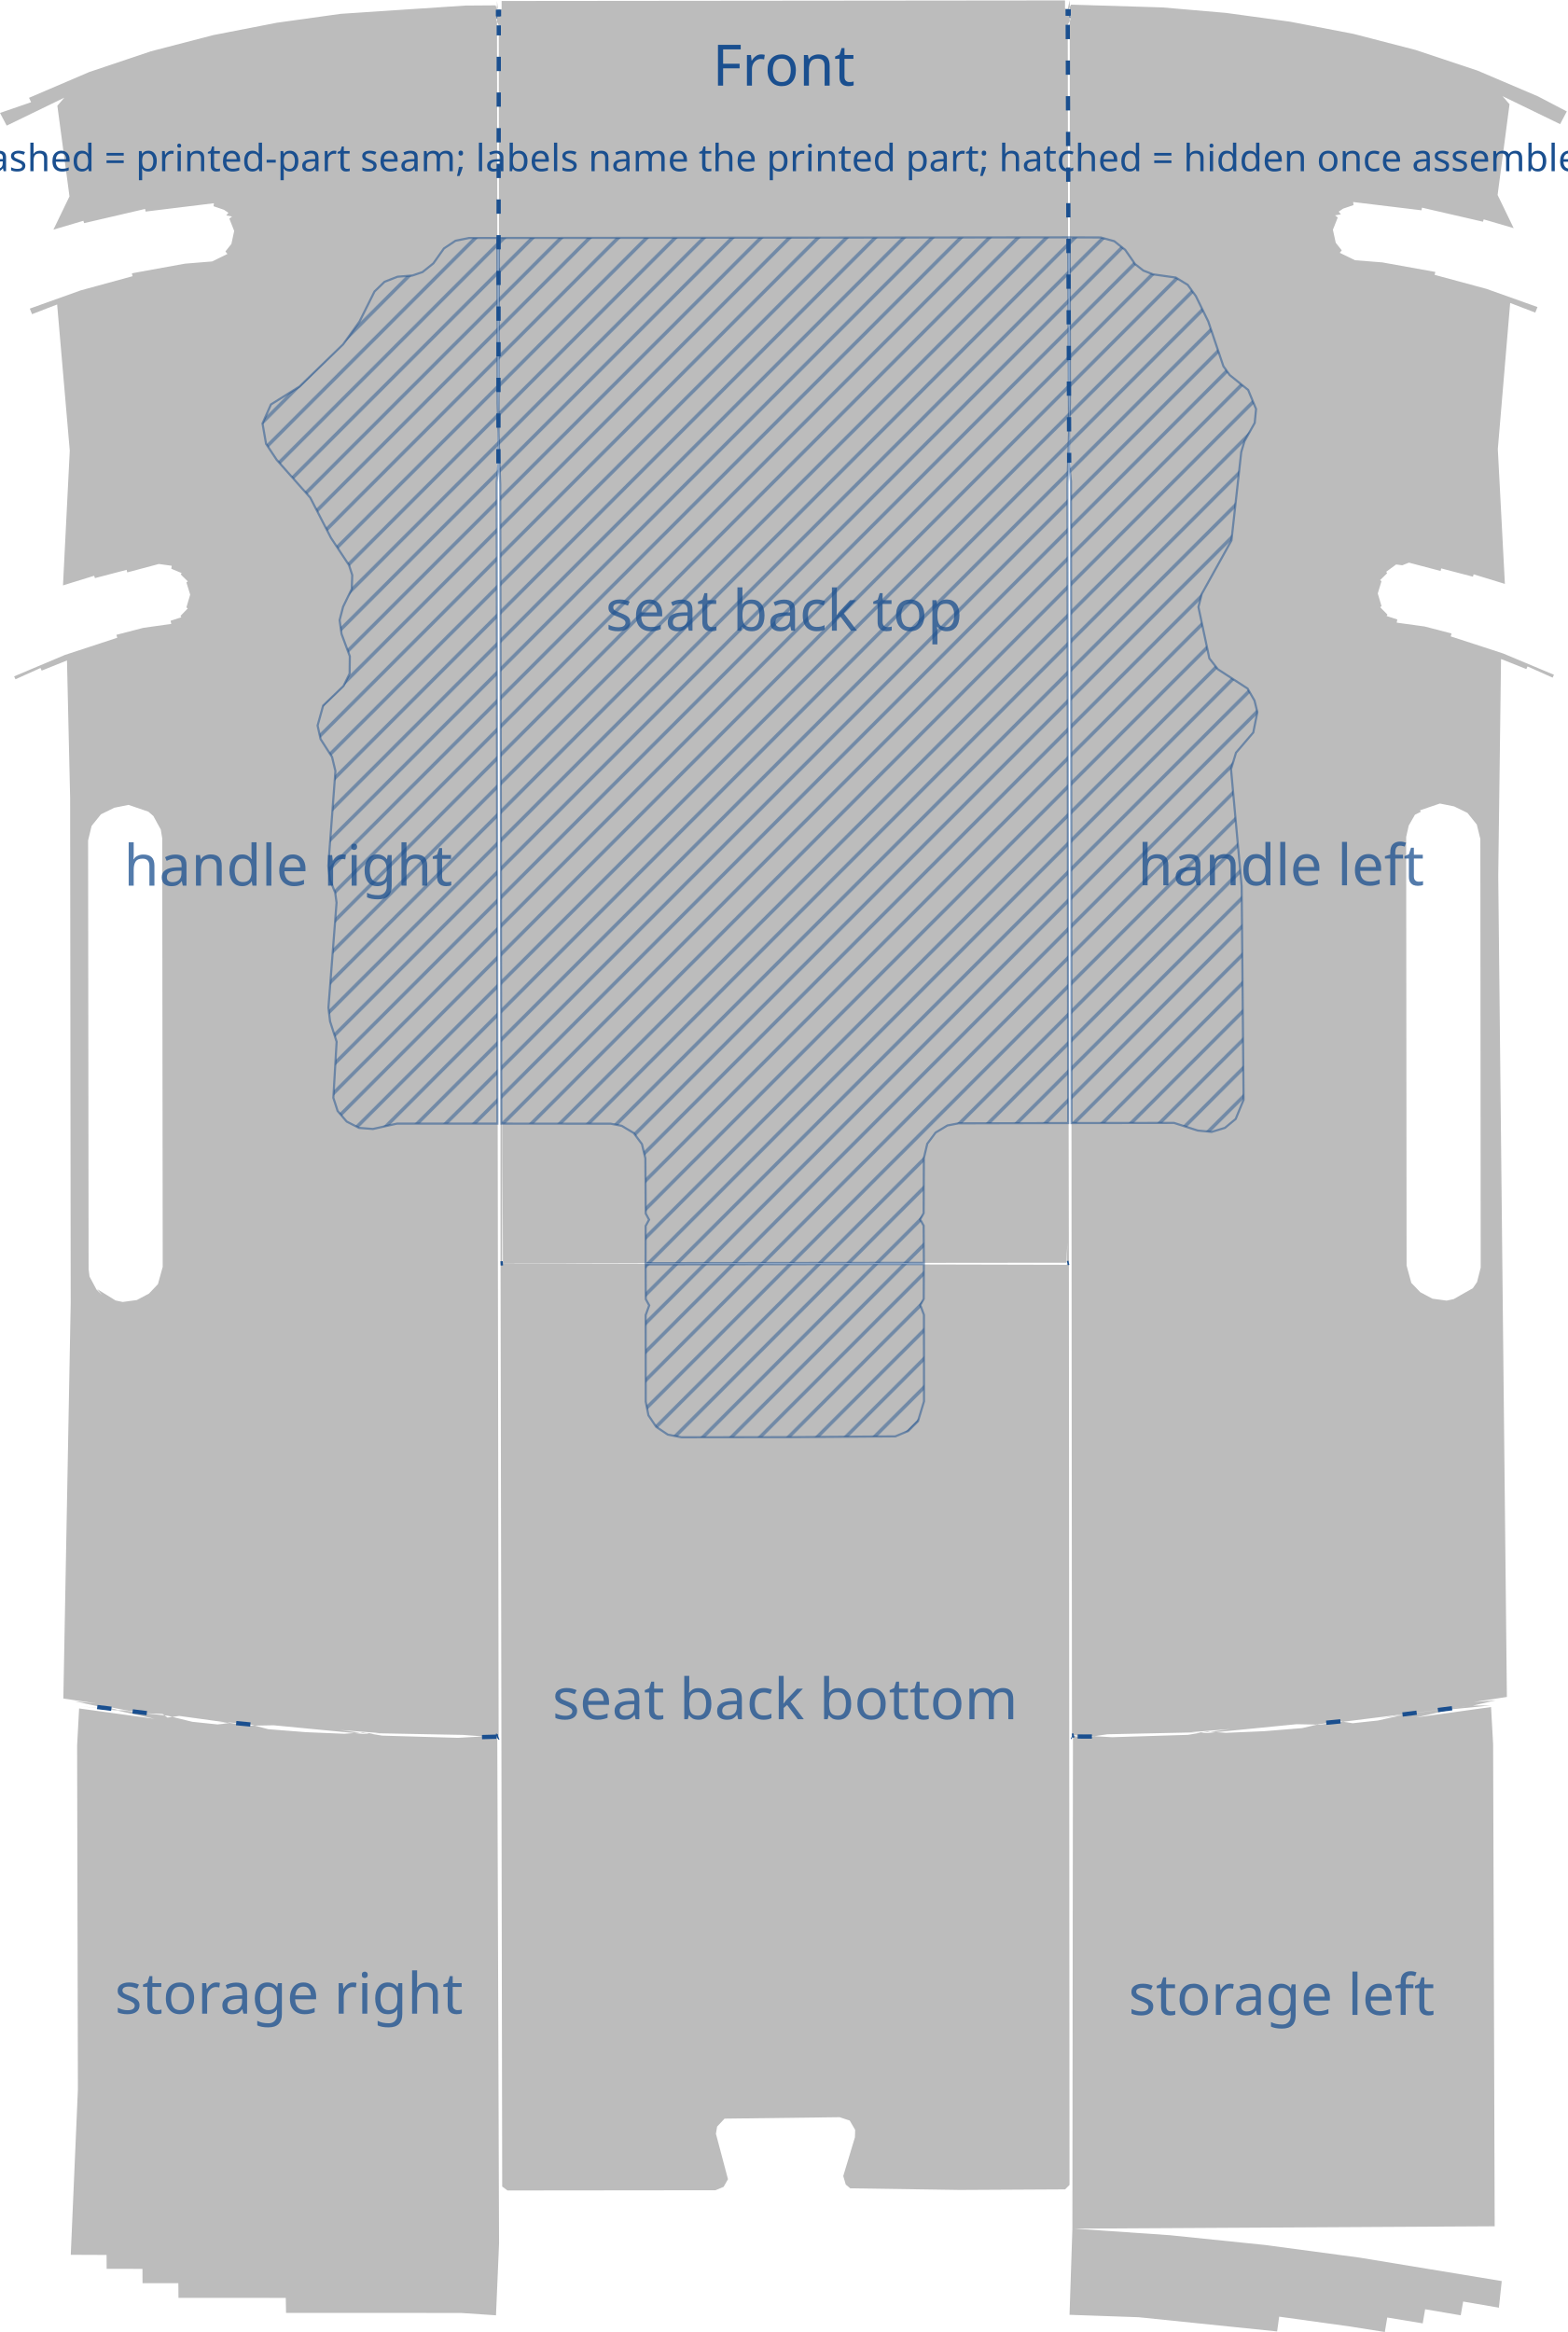
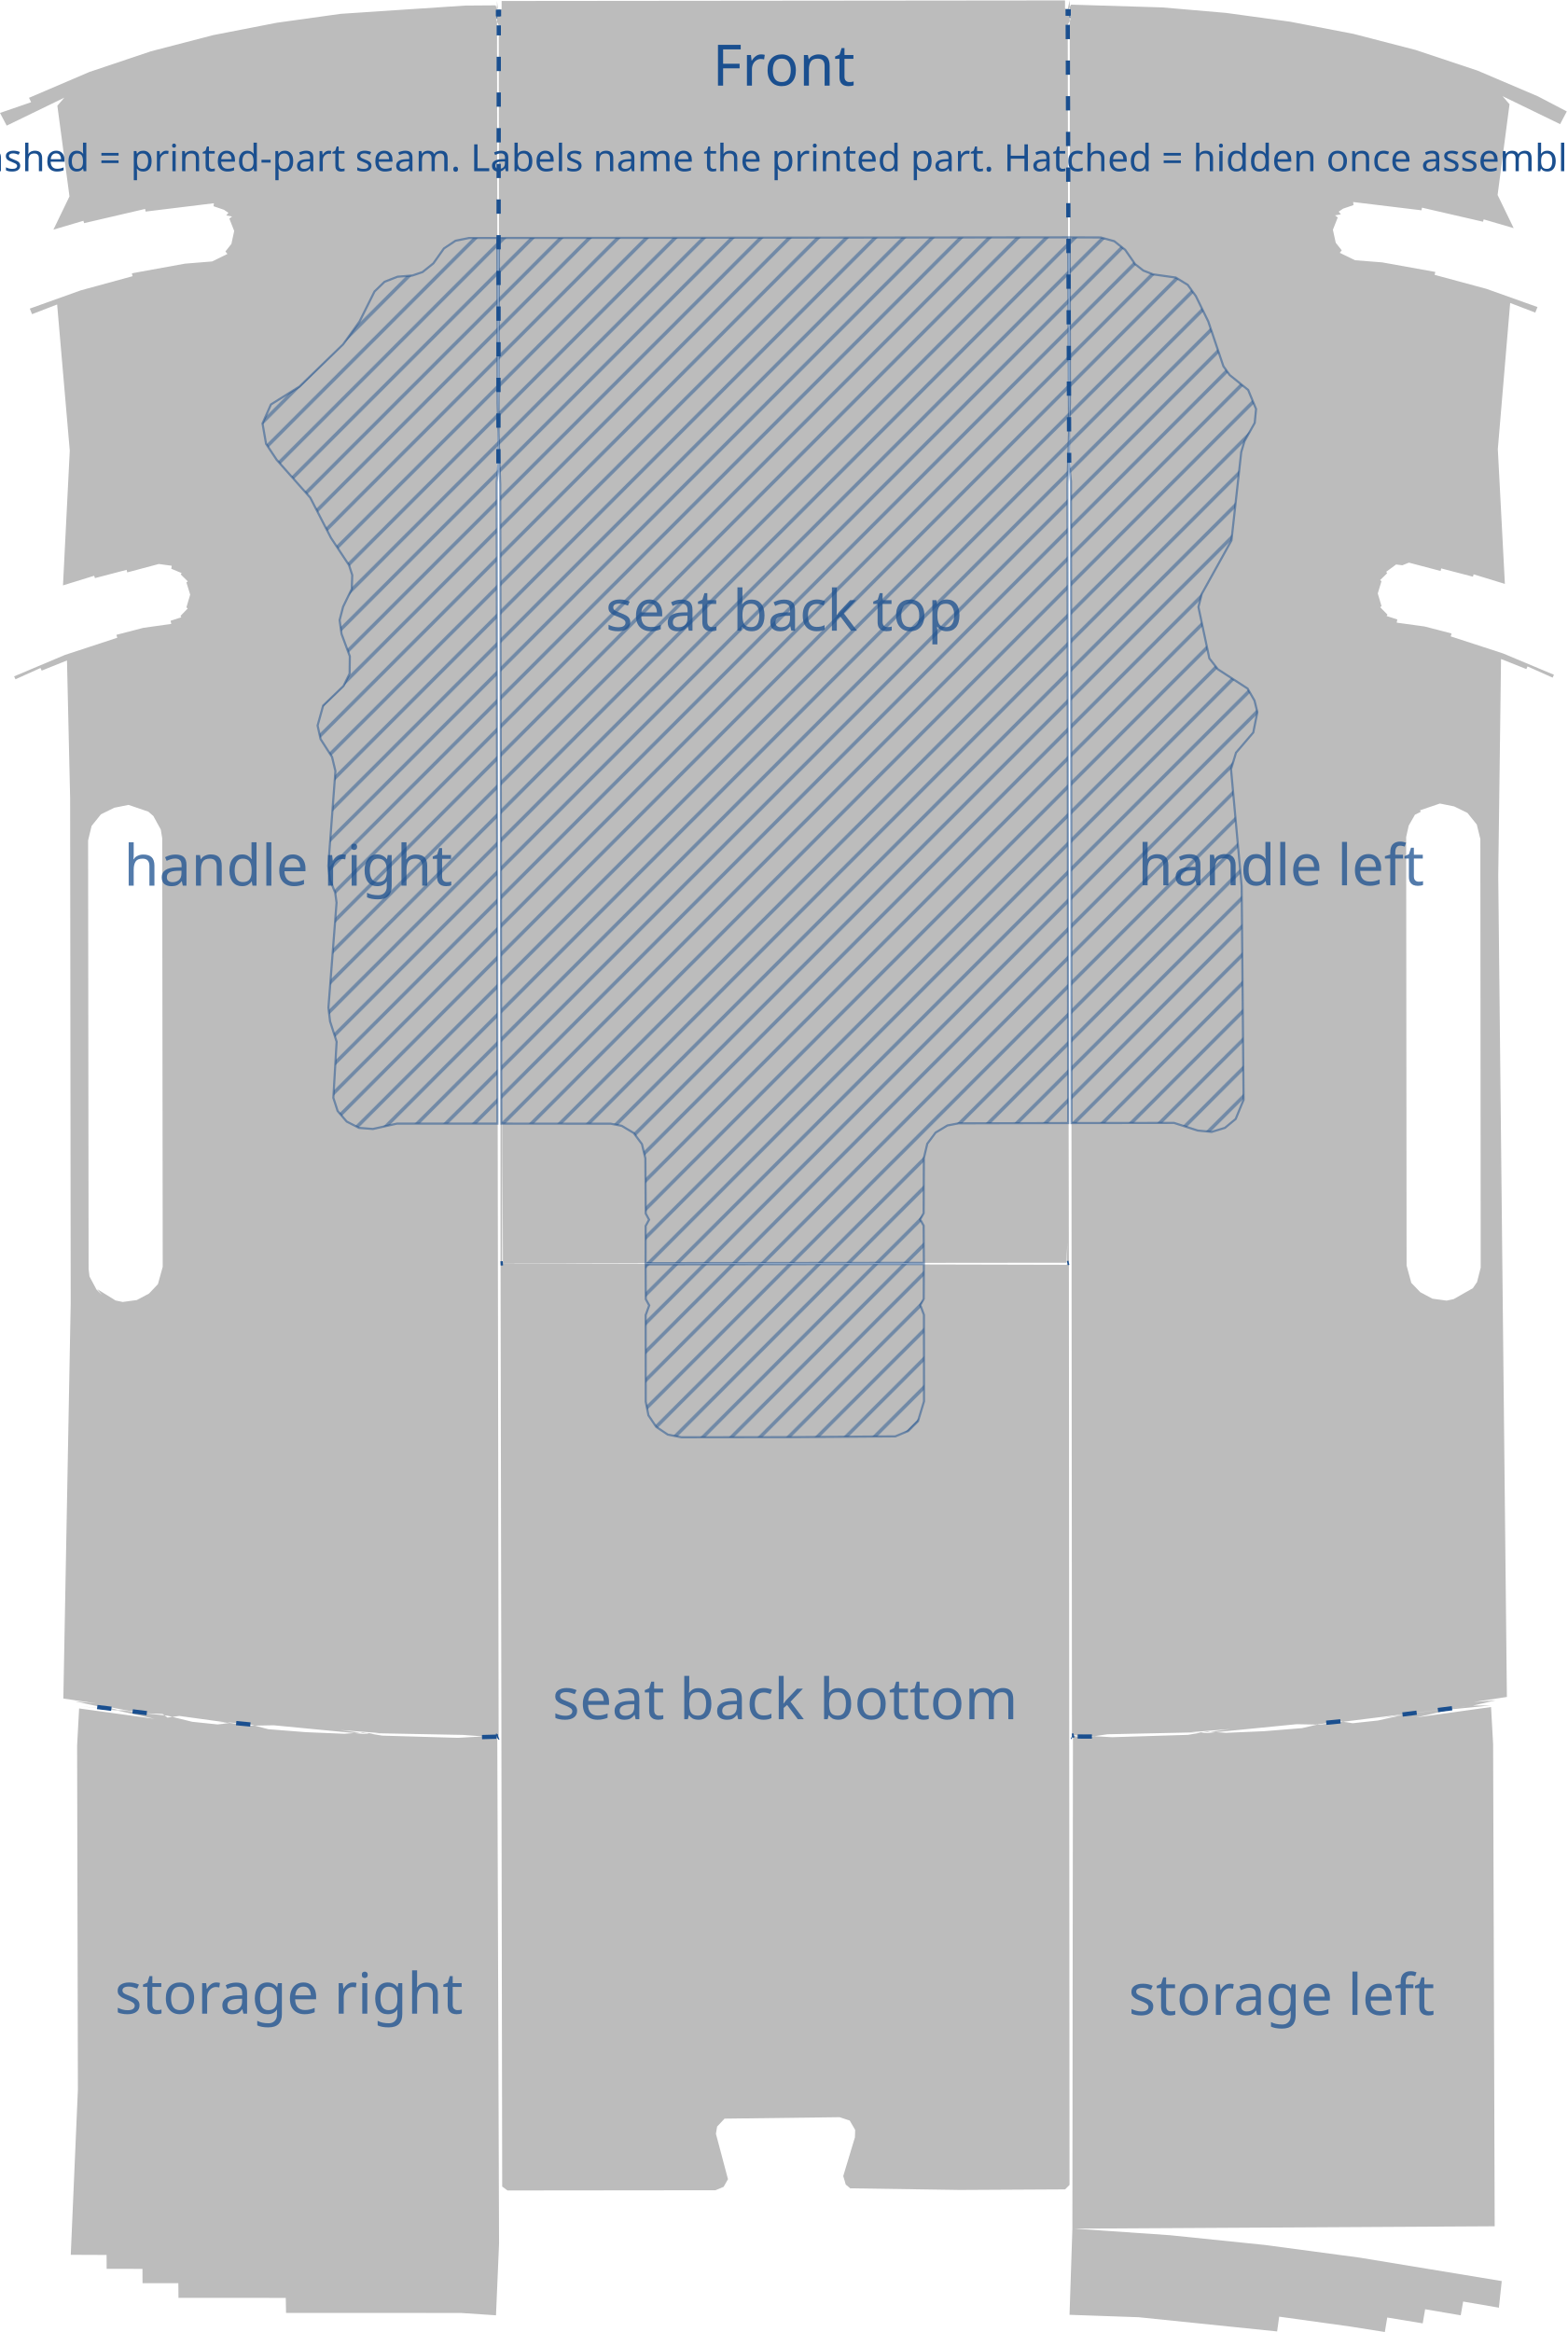
<svg xmlns="http://www.w3.org/2000/svg" width="219.7mm" height="326.9mm" viewBox="0 0 219.7 326.9" version="1.1">
  <defs>
    <pattern id="hidden" width="4" height="4" patternUnits="userSpaceOnUse">
      <path d="M-1 1 L1 -1 M0 4 L4 0 M3 5 L5 3" stroke="#1a4f8f" stroke-width="0.5" stroke-opacity="0.45" />
    </pattern>
  </defs>
  <path d="M189.2 326.12 L194.13 326.9 L194.47 324.87 L199.44 325.69 L199.78 323.71 L204.77 324.56 L205.11 322.63 L210.12 323.49 L210.52 319.76 L190.63 316.48 L177.33 314.7 L163.98 313.33 L150.59 312.41 L209.53 312.08 L209.31 244.49 L209.02 239.29 L198.47 240.76 L203.63 239.6 L209 239.06 L206.48 239.09 L196.61 240.34 L193.14 240.95 L196.62 240.42 L193.17 241.18 L189.64 241.56 L187.91 241.3 L182.49 242.02 L185.03 241.67 L182.52 242.25 L177.18 242.68 L171.85 242.91 L169.27 242.73 L166.55 243.19 L155.91 243.52 L150.41 243.22 L150.33 312.41 L149.93 324.49 L159.63 324.83 L179.03 326.82 L179.32 324.75 Z M69.71 243.3 L64.21 243.61 L53.57 243.3 L50.85 242.85 L48.27 243.04 L42.95 242.82 L37.6 242.4 L35.1 241.74 L32.21 241.46 L30.5 241.49 L32.21 241.55 L30.48 241.73 L26.95 241.36 L23.5 240.51 L11.13 239.16 L16.48 239.79 L21.65 240.94 L11.09 239.49 L10.81 244.69 L10.92 292.91 L9.92 316.08 L14.94 316.1 L14.95 318.04 L19.97 318.05 L19.98 320.06 L25 320.06 L25.02 322.11 L40.06 322.12 L40.1 324.22 L64.63 324.23 L69.53 324.56 L69.96 314.47 Z M206.63 238.58 L211.24 237.88 L210.03 122.8 L210.42 92.38 L213.97 93.79 L214.13 93.42 L217.65 94.99 L217.84 94.59 L210.71 91.6 L203.37 89.21 L203.48 88.8 L199.7 87.82 L195.79 87.28 L195.88 86.84 L194.38 86.35 L194.5 86.16 L193.47 85.11 L193.67 84.98 L193.14 83.19 L193.66 81.47 L193.46 81.33 L194.45 80.36 L194.33 80.15 L195.71 79.13 L196.58 79.24 L197.51 78.87 L201.95 80.04 L202.03 79.68 L206.48 80.84 L206.58 80.51 L210.96 81.85 L209.97 62.96 L211.7 42.47 L215.22 43.82 L215.53 43.04 L208.37 40.49 L201.11 38.53 L201.21 38.12 L193.76 36.78 L189.95 36.48 L187.81 35.44 L188.09 35.09 L187.25 34.03 L186.85 32.21 L187.53 30.49 L187.15 30.19 L187.97 30.04 L187.66 29.67 L188.28 29.25 L189.74 28.75 L189.69 28.32 L199.27 29.48 L199.34 29.11 L207.89 31.08 L207.99 30.75 L212.19 31.98 L209.94 27.33 L211.61 14.61 L210.63 13.48 L218.7 17.4 L219.64 15.62 L215.58 13.5 L207.11 9.89 L198.47 7.01 L189.74 4.75 L180.84 3.04 L171.88 1.81 L162.94 1.04 L150.14 0.65 L149.81 1.29 L150.05 2.77 L149.68 3.48 L149.76 53.71 L150.13 67.5 L150.27 243.39 L152.89 243.06 L150.5 243.42 L153.07 243.43 L155.24 243.11 L169.27 242.81 L172.46 242.38 L167.01 242.81 L169.28 242.93 L181.76 241.7 L185.03 241.76 L206.48 239.09 L209.69 238.35 Z M207.06 179.71 L206.47 180.58 L203.78 182.11 L202.79 182.32 L200.8 182.05 L199.1 181.14 L197.84 179.83 L197.18 177.4 L197.12 117.33 L197.48 115.73 L198.35 114.21 L199.17 113.8 L199.06 113.59 L201.85 112.64 L203.84 113.04 L205.71 113.95 L207.02 115.58 L207.52 117.61 L207.57 177.69 Z M9.91 182.67 L8.88 238.1 L13.48 238.78 L10.43 238.47 L16.48 239.79 L19.66 239.97 L16.49 239.7 L13.5 238.95 L19.79 240.15 L22.78 240.26 L23.48 240.77 L25.12 240.54 L35.09 241.91 L38.36 241.85 L50.84 243.05 L53.11 242.93 L47.66 242.51 L50.85 242.93 L64.88 243.2 L69.67 243.55 L67.21 243.7 L69.9 243.57 L69.63 67.58 L69.97 53.8 L69.92 3.56 L69.58 2.85 L69.81 1.37 L69.56 0.76 L69.72 1.38 L69.47 0.75 L65.22 0.78 L47.75 1.94 L38.79 3.19 L29.9 4.92 L21.16 7.19 L12.53 10.09 L4.07 13.71 L4.36 14.33 L0 15.83 L0.94 17.61 L9.02 13.69 L8.04 14.82 L9.74 27.53 L7.49 32.19 L11.69 30.95 L11.79 31.28 L20.34 29.29 L20.41 29.66 L29.98 28.49 L29.94 28.91 L31.4 29.41 L32.02 29.83 L31.72 30.2 L32.53 30.35 L32.15 30.65 L32.83 32.37 L32.44 34.19 L31.6 35.25 L31.88 35.6 L29.74 36.65 L25.93 36.96 L18.49 38.31 L18.58 38.72 L11.33 40.7 L4.18 43.26 L4.49 44.04 L8.01 42.68 L9.78 63.17 L8.83 82.06 L13.2 80.71 L13.31 81.04 L17.75 79.88 L17.84 80.24 L22.27 79.06 L24.08 79.31 L24.01 79.73 L25.46 80.33 L25.34 80.53 L26.33 81.5 L26.13 81.64 L26.66 83.36 L26.13 85.15 L26.32 85.29 L25.3 86.34 L25.42 86.53 L23.91 87.02 L24.01 87.46 L20.1 88.01 L16.32 88.99 L16.44 89.4 L9.1 91.81 L1.98 94.81 L2.17 95.22 L5.68 93.64 L5.84 94.01 L9.39 92.58 L9.83 111.85 Z M13.53 180.78 L12.55 178.94 L12.42 177.89 L12.35 117.81 L12.84 115.78 L14.15 114.15 L16.02 113.23 L18.02 112.83 L20.8 113.78 L21.5 114.39 L22.54 116.29 L22.74 117.51 L22.81 177.58 L22.14 180.01 L20.89 181.33 L19.18 182.24 L17.2 182.51 L16.2 182.3 L13.63 180.71 L14.29 181.51 Z M134.57 306.99 L149.31 306.91 L149.93 306.28 L149.84 177.02 L149.51 177.3 L70.17 177.11 L70.4 306.51 L71.14 307.06 L100.29 307.03 L101.44 306.55 L102.05 305.48 L100.36 299.11 L100.53 298.1 L101.57 296.99 L117.7 296.79 L119.12 297.26 L119.88 298.57 L119.85 299.6 L118.21 305.04 L118.56 306.23 L119.19 306.76 Z M70.5 177.09 L149.49 177.01 L149.63 174.14 L149.56 176.95 L149.84 177.02 L149.64 67.83 L149.99 56.5 L149.96 0.04 L149.67 1.29 L149.3 1.2 L149.3 0.06 L129.56 0.08 L70.32 0.14 L70.32 1.28 L69.81 1.37 L69.67 0.13 L69.75 56.59 L70.12 67.92 L70.17 177.11 L70.39 177.15 L70.42 162.93 L70.29 101.49 Z" fill="#bcbcbc" fill-rule="evenodd" />
  <path d="M169.85 158.67 L171.72 158.1 L173.22 156.86 L174.33 154.17 L174.06 124.23 L172.57 107.83 L173.27 105.51 L175.69 102.68 L176.26 99.83 L175.86 98.21 L174.89 96.52 L170.73 93.82 L169.53 92.29 L168 85.09 L168.47 83.25 L172.63 75.76 L174 63.38 L174.45 61.86 L175.89 59.28 L176.08 57.34 L174.97 54.66 L172.38 52.57 L171.5 51.34 L169.38 45.06 L167.64 41.51 L166.5 39.93 L164.83 38.91 L161.65 38.46 L160.28 37.93 L159.13 37.03 L157.73 35.02 L156.2 33.81 L154.32 33.29 L149.74 33.27 L149.88 64.87 L150.13 67.5 L150.21 157.43 L164.58 157.41 L167.91 158.48 Z M52.28 158.26 L55.64 157.51 L69.73 157.51 L69.63 67.58 L69.87 64.96 L69.95 33.36 L65.76 33.36 L63.85 33.75 L62.23 34.83 L60.75 36.92 L59.23 38.14 L57.82 38.62 L55.73 38.79 L53.91 39.5 L52.5 40.86 L50.4 45.07 L48.1 48.27 L41.99 54.18 L37.98 56.7 L36.8 59.36 L37.3 62.22 L38.79 64.46 L43.49 69.76 L46.39 75.39 L48.93 79.23 L49.38 80.62 L49.31 82.56 L48.1 85.05 L47.61 86.93 L47.88 88.87 L49.04 92 L49.01 94.42 L48.15 96.17 L45.3 98.91 L44.52 101.71 L44.94 103.61 L46.55 106.12 L47.02 108.09 L46.02 121.39 L46.25 123.32 L46.99 125.14 L47.18 126.54 L46.04 141.24 L46.27 143.18 L47.19 146.03 L46.73 153.89 L47.33 155.74 L48.6 157.22 L50.34 158.11 Z M111.21 201.46 L125.51 201.35 L127.31 200.6 L128.69 199.22 L129.53 196.44 L129.52 184.31 L129.01 182.95 L129.49 182.08 L129.51 177.2 L90.5 177.24 L90.53 182.12 L91.01 182.99 L90.51 184.35 L90.52 196.48 L90.9 198.4 L91.99 200.02 L93.61 201.1 L95.53 201.48 Z M90.5 177.07 L129.51 177.03 L129.48 171.81 L128.99 170.94 L129.48 170.06 L129.51 162.34 L129.99 160.33 L131.15 158.77 L132.81 157.77 L134.37 157.47 L149.74 157.43 L149.64 67.83 L149.99 56.5 L149.96 33.27 L69.72 33.36 L69.75 56.59 L70.12 67.92 L70.3 157.51 L85.61 157.52 L87.16 157.82 L88.83 158.82 L89.99 160.38 L90.47 162.38 L90.52 170.11 L90.99 170.98 L90.51 171.85 Z" fill="url(#hidden)" fill-rule="evenodd" stroke="#1a4f8f" stroke-width="0.3" stroke-opacity="0.5" />
  <polyline points="153.07,243.43 150.5,243.42" fill="none" stroke="#1a4f8f" stroke-width="0.6" stroke-dasharray="2 3" />
  <polyline points="196.61,240.34 206.48,239.09" fill="none" stroke="#1a4f8f" stroke-width="0.6" stroke-dasharray="2 3" />
  <polyline points="187.91,241.3 185.02,241.58" fill="none" stroke="#1a4f8f" stroke-width="0.6" stroke-dasharray="2 3" />
  <polyline points="150.55,243.25 150.32,243.32" fill="none" stroke="#1a4f8f" stroke-width="0.6" stroke-dasharray="2 3" />
  <polyline points="150.34,243.52 150.23,243.47" fill="none" stroke="#1a4f8f" stroke-width="0.6" stroke-dasharray="2 3" />
  <polyline points="69.71,243.3 69.57,243.33" fill="none" stroke="#1a4f8f" stroke-width="0.6" stroke-dasharray="2 3" />
  <polyline points="69.8,243.4 69.69,243.4" fill="none" stroke="#1a4f8f" stroke-width="0.6" stroke-dasharray="2 3" />
  <polyline points="69.9,243.57 69.78,243.62" fill="none" stroke="#1a4f8f" stroke-width="0.6" stroke-dasharray="2 3" />
  <polyline points="69.57,243.45 67.05,243.52" fill="none" stroke="#1a4f8f" stroke-width="0.6" stroke-dasharray="2 3" />
  <polyline points="13.63,239.29 23.5,240.51" fill="none" stroke="#1a4f8f" stroke-width="0.6" stroke-dasharray="2 3" />
  <polyline points="35.1,241.74 32.21,241.46" fill="none" stroke="#1a4f8f" stroke-width="0.6" stroke-dasharray="2 3" />
  <polyline points="149.67,1.29 149.67,2.21" fill="none" stroke="#1a4f8f" stroke-width="0.6" stroke-dasharray="2 3" />
  <polyline points="149.91,2.2 150,2.19" fill="none" stroke="#1a4f8f" stroke-width="0.6" stroke-dasharray="2 3" />
  <polyline points="149.81,1.29 149.81,2.2" fill="none" stroke="#1a4f8f" stroke-width="0.6" stroke-dasharray="2 3" />
  <polyline points="149.68,3.48 149.88,64.87" fill="none" stroke="#1a4f8f" stroke-width="0.6" stroke-dasharray="2 3" />
  <polyline points="69.95,2.29 69.95,1.37" fill="none" stroke="#1a4f8f" stroke-width="0.6" stroke-dasharray="2 3" />
  <polyline points="69.81,2.29 69.81,1.37" fill="none" stroke="#1a4f8f" stroke-width="0.6" stroke-dasharray="2 3" />
  <polyline points="69.62,2.28 69.71,2.28" fill="none" stroke="#1a4f8f" stroke-width="0.6" stroke-dasharray="2 3" />
  <polyline points="69.87,64.96 69.92,3.56" fill="none" stroke="#1a4f8f" stroke-width="0.6" stroke-dasharray="2 3" />
  <polyline points="70.17,177.11 70.5,177.09" fill="none" stroke="#1a4f8f" stroke-width="0.6" stroke-dasharray="2 3" />
  <polyline points="149.84,177.02 149.62,177.07" fill="none" stroke="#1a4f8f" stroke-width="0.6" stroke-dasharray="2 3" />
  <text x="179.66" y="282.45" text-anchor="middle" font-family="sans-serif" font-size="8" fill="#1a4f8f" opacity="0.75">storage left</text>
  <text x="40.5" y="282.28" text-anchor="middle" font-family="sans-serif" font-size="8" fill="#1a4f8f" opacity="0.75">storage right</text>
  <text x="179.57" y="124.1" text-anchor="middle" font-family="sans-serif" font-size="8" fill="#1a4f8f" opacity="0.75">handle left</text>
  <text x="40.39" y="124.15" text-anchor="middle" font-family="sans-serif" font-size="8" fill="#1a4f8f" opacity="0.75">handle right</text>
  <text x="110.06" y="241" text-anchor="middle" font-family="sans-serif" font-size="8" fill="#1a4f8f" opacity="0.75">seat back bottom</text>
  <text x="109.91" y="88.41" text-anchor="middle" font-family="sans-serif" font-size="8" fill="#1a4f8f" opacity="0.75">seat back top</text>
  <text x="109.85" y="12" text-anchor="middle" font-family="sans-serif" font-size="8" fill="#1a4f8f">Front</text>
-   <text x="109.85" y="24" text-anchor="middle" font-family="sans-serif" font-size="5.27" fill="#1a4f8f">dashed = printed-part seam; labels name the printed part; hatched = hidden once assembled</text>
+   <text x="109.85" y="24" text-anchor="middle" font-family="sans-serif" font-size="5.27" fill="#1a4f8f">Dashed = printed-part seam. Labels name the printed part. Hatched = hidden once assembled</text>
</svg>
